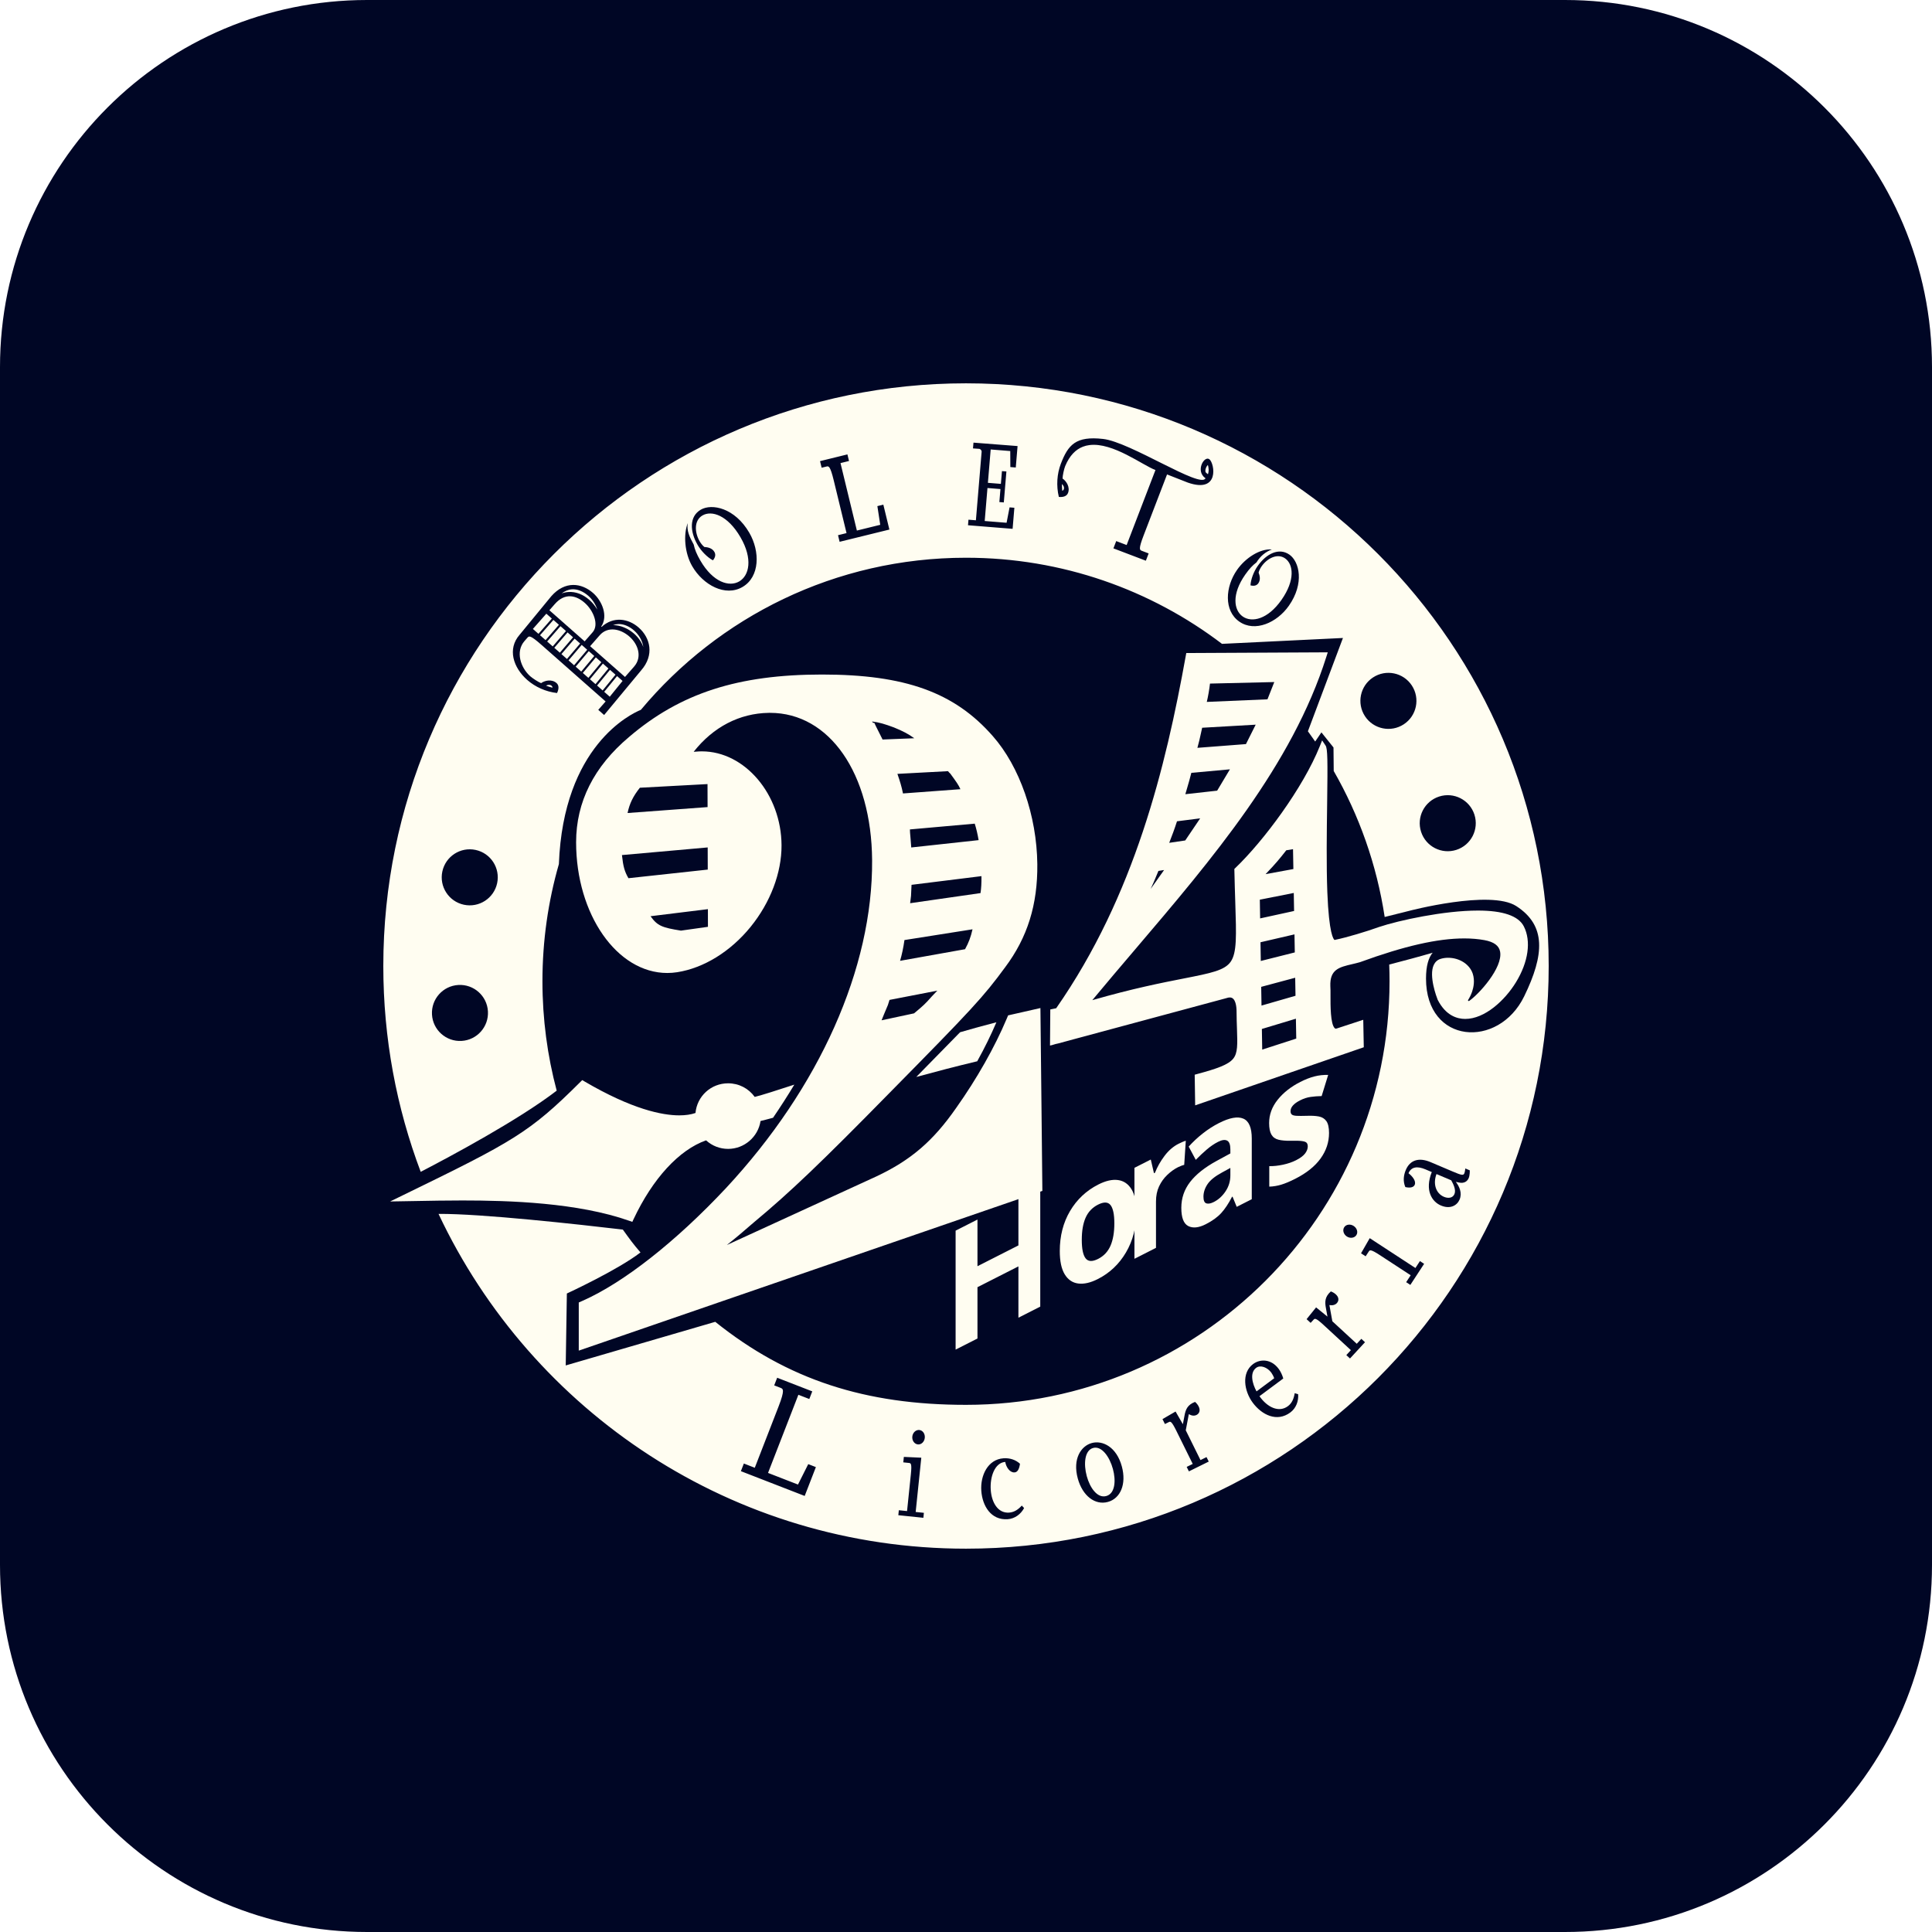
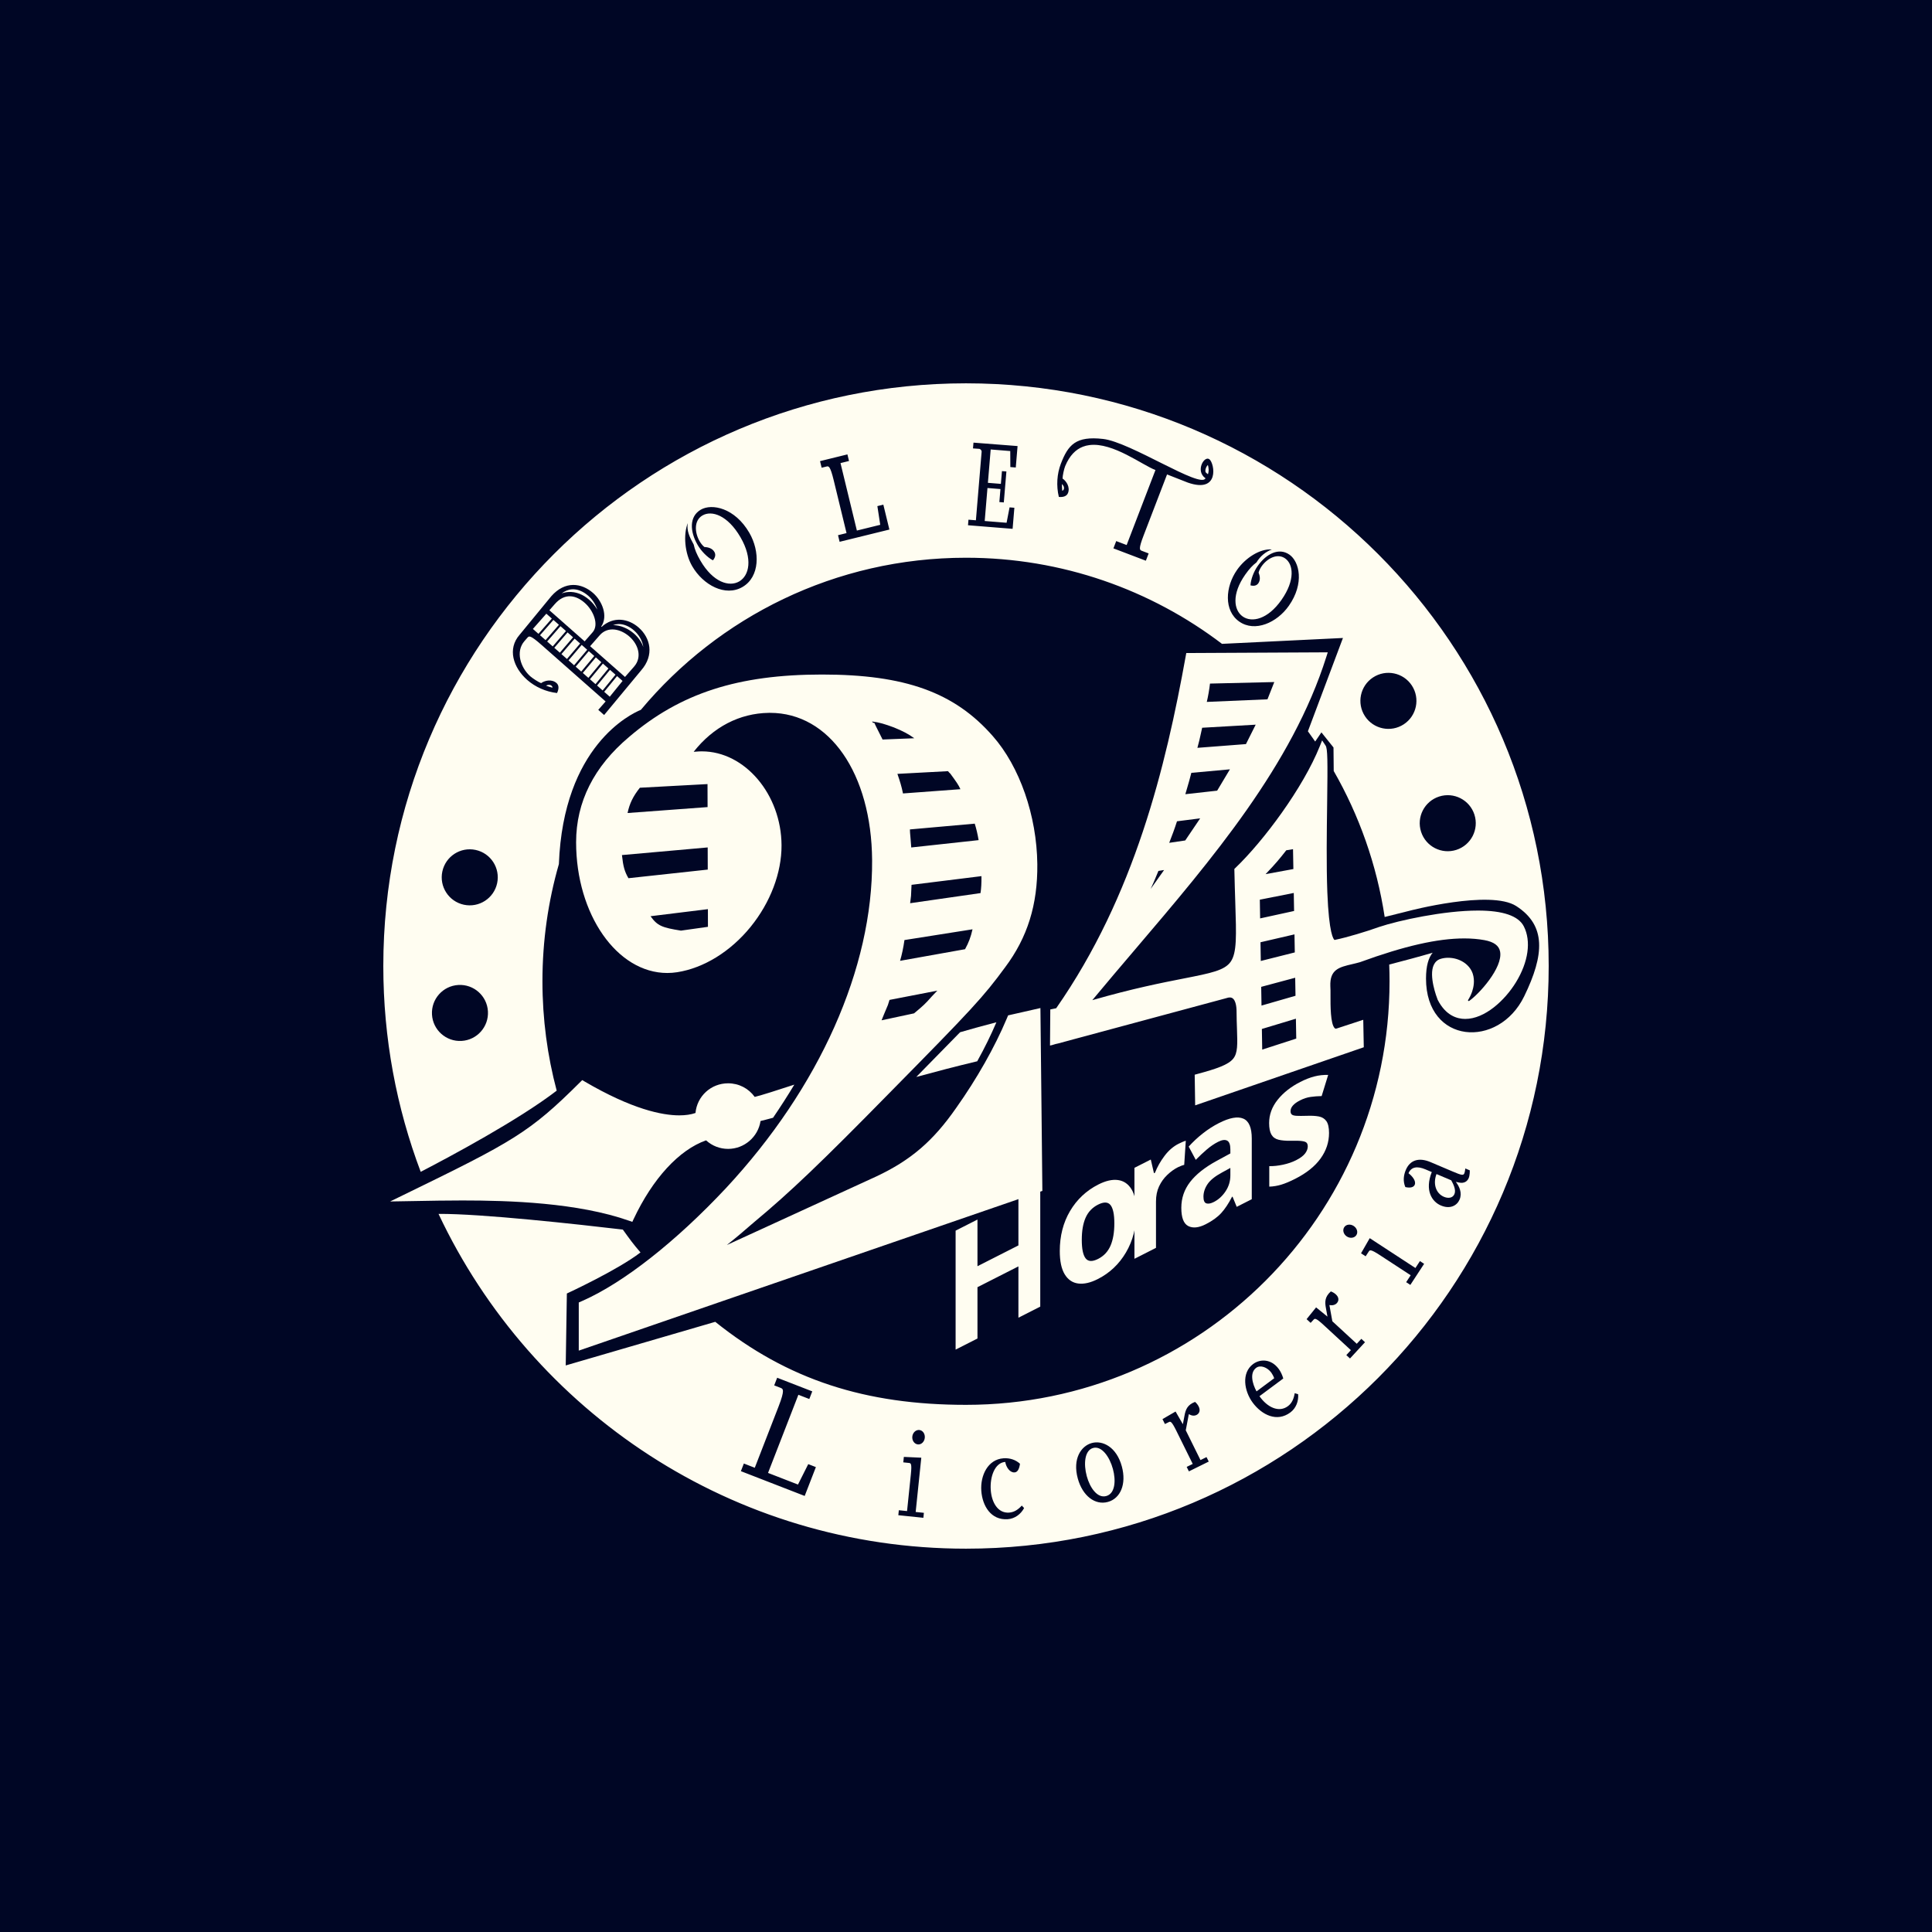
<svg xmlns="http://www.w3.org/2000/svg" viewBox="0 0 1000 1000" role="img" aria-label="Boleto Licoreria">
-   <rect width="1000" height="1000" rx="190" fill="#000625" />
+   <rect width="1000" height="1000" fill="#000625" />
  <g transform="translate(160,160) scale(0.68)">
    <defs>
      <style>
      .cls-1 {
        font-family: CormorantGaramond-SemiBold, 'Cormorant Garamond';
        font-size: 126.805px;
        font-variation-settings: 'wght' 600;
        font-weight: 600;
      }

      .cls-1, .cls-2 {
        fill: #fffdf1;
      }

      .cls-3 {
        letter-spacing: -.014em;
      }

      .cls-4 {
        letter-spacing: 0em;
      }
    </style>
    </defs>
    <g>
      <text class="cls-1" transform="translate(482.1864 797.0213) rotate(-26.92353) scale(.97404 .89161) skewX(-24.93229)">
        <tspan x="0" y="0">Ho</tspan>
        <tspan class="cls-3" x="158.251" y="0">r</tspan>
        <tspan class="cls-4" x="203.9" y="0">as</tspan>
      </text>
      <g>
        <g>
          <path class="cls-2" d="M318.93,589.29c-13.05,0-23.65,9.8-24.84,22.59-3.42,1.2-7.56,1.81-12.33,1.81-12.83,0-35.77-4.49-72.22-25.86l-1.66-.98-1.37,1.36c-38.72,38.58-50.92,45.28-134.73,86.09l-10.13,4.93,11.26-.19c2.97-.04,6.09-.1,9.33-.16,10.33-.19,22.04-.41,34.46-.41,35.7,0,87.72,1.61,127.18,15.54l2.13.75.96-2.05c14.6-31,34.64-52.77,55.18-60,4.6,4.2,10.5,6.5,16.78,6.5,12.36,0,22.86-9.19,24.68-21.23,2.55-.6,5.75-1.44,9.53-2.47,5.69-8.34,11.08-16.74,16.18-25.21-13.58,4.45-24.26,7.87-30.14,9.35-4.69-6.52-12.13-10.36-20.25-10.36Z" />
          <path class="cls-2" d="M924.61,469.85c-4.08-7.99-15.85-12.05-34.97-12.05-25.84,0-60.16,7.46-75.29,12.52-8.8,3.22-24.86,8.06-33.17,9.71l-.29.05s-.3.14-.31.14c-.85-.51-4.31-4.57-5.54-36.31-.79-20.59-.44-46.49-.15-67.3.45-33.37.36-42.07-1.18-44.39l-2.64-3.95-1.76,4.41c-12.66,31.61-42.61,71.94-64.25,92.68l-.79.76.02,1.1c.19,9.23.45,17.31.68,24.44.83,25.39,1.24,38.14-3.45,45.01-4.59,6.7-15.02,8.75-35.81,12.84-16.56,3.25-38.77,7.61-69.57,16.49,10.69-12.89,21.76-25.88,32.51-38.51,58.85-69.11,119.69-140.57,145.68-222.98l1.04-3.27-107.7.54-.37,2.04c-15.27,84.64-38.93,182.65-98.65,268.33-2.241.451-2.208.434-4.488.922l-.216,27.485c2.724-.53,3.347-1.069,6.014-1.557l.1-.02,15.66-4.23,112.36-30.26.17-.05c.96-.34,1.84-.5,2.6-.5,4.56,0,5.08,7.39,5.09,10.59.03,5.08.18,9.51.32,13.42.4,11.74.62,18.21-2.82,22.53-3.69,4.65-12.5,7.72-27.48,11.75l-1.88.51.35,23.33,128.35-44.22-.4-20.9-20.26,6.63c-.25.08-.47.12-.66.12-.23,0-.49-.05-.84-.41-3.24-3.25-3.2-17.31-3.17-24.87.01-3.03.02-5.42-.12-7.03-.48-12.81,6.73-14.49,16.71-16.82,1.86-.44,3.8-.89,5.7-1.44l.17-.05c33.8-12.33,59.03-18.07,79.42-18.07,5.45,0,10.58.44,15.25,1.29,7.22,1.32,11.14,4.2,11.97,8.79,2.22,12.18-16.19,32.52-23.79,37.66-.27-.15-.57-.37-.75-.57,1.4-2.21,2.49-4.48,3.26-6.75,1.13-3.35,2.12-8.41.46-13.54-2.32-7.15-10.04-12.15-18.77-12.15-2.04,0-4,.29-5.82.87-2.24.7-3.99,2.27-5.07,4.52-4,8.4,2.2,24.65,2.92,26.47l.04.12.06.11c6.13,11.95,14.76,14.46,20.92,14.46,14.87,0,30.1-14.02,38.61-27.91,9.46-15.45,11.7-31.35,5.99-42.53ZM685.72,285.03l48.94-1.16-5.19,13.14-46.18,1.97c1-4.2,1.91-9.4,2.43-13.95ZM676.32,333.26c1-3.54,1.68-6.62,2.46-10.19.3-1.36.62-2.82.98-4.42l40.74-2.34-7.41,14.78-36.97,2.85.2-.68ZM667.71,366.65c1.55-5.26,3.08-10.55,3.81-13.68l29.36-2.67-9.71,16.24-24.21,2.69s.44-1.52.75-2.58ZM660.61,389.85l17.63-2.23-11.36,16.82-12.2,1.8c2.2-5.65,4.01-10.38,5.93-16.39ZM645.37,430.27l1.09-2.64,4.32-.69-10.22,14.39c1.57-3.21,2.95-6.54,4.81-11.06ZM743.79,411.92l5.13-.84.27,15.12-21.15,3.88c7.69-8.04,10.61-11.57,15.75-18.16ZM723.65,449.52l25.84-5.11.24,13.71-25.85,5.65-.23-14.25ZM724.16,481.93l25.87-6,.24,13.73-25.88,6.51-.23-14.24ZM724.7,515.87l25.87-6.93.24,13.72-25.88,7.46-.23-14.25ZM725.47,563.64l-.26-15.71,25.9-7.81.27,15.13-25.91,8.39Z" />
          <path class="cls-2" d="M462.14,584.47c17.64-4.79,28.375-7.609,46.405-11.949,5.59-10.09,10.52-20.1,14.58-29.67-11.57,2.94-15.845,4.209-27.635,7.579-9.17,9.44-20.1,20.58-33.35,34.04Z" />
        </g>
        <path class="cls-2" d="M205.247,756.119l2.979-1.317c31.165-13.771,70.896-44.994,109.004-85.661,71.3-76.566,111.87-167.596,111.303-249.741-.494-65.999-32.441-112.094-77.69-112.094-.331,0-.667.002-1,.008-22.255.323-42.332,10.795-57.14,29.646,1.31-.139,2.668-.227,4.108-.291.722-.031,1.427-.046,2.131-.046,32.703,0,60.478,32.743,60.649,71.5.096,20.923-8.486,43.555-23.545,62.094-15.249,18.771-35.615,31.351-55.876,34.512-2.511.393-5.054.592-7.559.592-38.263-.005-69.387-44.639-69.387-99.495,0-30.681,13.548-57.639,40.268-80.125,38.989-33.334,82.931-47.562,146.915-47.562,63.169,0,100.818,13.566,129.954,46.826,20.505,23.225,33.507,60.576,33.927,97.472.31,30.894-7.49,55.869-24.545,78.601-16.588,22.569-24.816,31.509-88.039,95.633-51.795,52.799-75.789,75.708-102.689,98.049-8.034,7.018-14.692,12.619-21.054,17.661l113.757-52.187c26.207-12.318,43.25-26.933,60.765-52.115,15.717-22.138,29.412-46.325,38.576-68.126l.998-2.373,10.385-2.346,14.207-3.236.795,73.974.685,65.206-352.881,121.588v-36.645ZM441.079,528.02c-.203.992-.659,2.044-1.504,3.993-.564,1.303-1.257,2.899-2.046,4.879l-1.791,4.435,24.718-5.281.908-.76c5.313-4.439,7.513-6.276,12.521-12.025l.146-.161c1.497-1.533,2.788-2.879,4.132-4.342l-36.388,7.054c-.233.851-.469,1.562-.696,2.209ZM453.154,480.25c-.86,5.981-1.927,11.047-3.337,15.807l49.463-8.842c2.749-4.989,4.355-9.229,5.681-15.145l-51.807,8.18ZM259.884,462.104c5.189,7.312,8.787,8.672,23.146,10.971l20.541-2.899-.031-13.443-43.655,5.372ZM458.152,446.582l-.665,5.621,53.561-7.7c.543-3.463.777-7.621.714-12.644,0-.084,0-.171-.001-.259l-53.218,6.61-.391,8.371ZM238.116,415.563c.931,8.715,2.006,12.537,4.947,17.609l60.368-6.562-.052-16.86-65.264,5.812ZM457.306,396.045c.013.972.095,3.204.51,7.154l.506,6.579,51.283-5.587c-.755-4.489-1.818-9-2.957-12.546l-49.342,4.399ZM251.764,364.311c-5.12,6.402-7.902,12.074-9.359,19.238l60.892-4.509-.051-17.509-51.481,2.779ZM447.795,353.758c2.051,6.009,3.125,9.38,4.236,14.899l43.716-3.234c-1.434-3.303-3.241-5.779-7.706-11.885-.609-.502-1.186-1.112-1.74-1.843l-38.506,2.062ZM430.196,314.898l1.354,2.858c.505,1.066,1.039,2.1,1.658,3.295.858,1.655,1.878,3.624,3.291,6.557l24.125-.967c-4.476-3.281-8.604-5.405-15.507-8.24-6.895-2.552-11.118-3.846-16.62-4.529.161.217.707.951.763,1.026h.936Z" />
      </g>
    </g>
    <g>
      <path class="cls-2" d="M573.273,138.291c.6-.253.95-.605,1.088-.964.4-1.04.23-1.76.066-2.209-.249-.693-.781-1.439-1.401-1.999-.034,1.723.048,3.452.247,5.172Z" />
      <polygon class="cls-2" points="185.937 236.586 175.752 248.216 179.98 251.946 190.134 240.288 185.937 236.586" />
      <polygon class="cls-2" points="191.322 241.335 181.178 253.002 185.412 256.737 195.516 245.035 191.322 241.335" />
      <path class="cls-2" d="M213.412,221.424c2.335,2.06,4.368,4.579,5.92,7.291-1.213-3.951-3.709-7.742-6.753-10.427-3.999-3.527-8.464-5.306-12.574-5.011-2.974.212-5.619,1.512-7.824,3.144,1.636-.6,3.343-.967,5.11-1.092,5.57-.4,11.145,1.708,16.12,6.096Z" />
      <path class="cls-2" d="M682.224,123.122c.018.702.105,1.215,1.154,1.944.091.059.176.123.26.19.174.138.338.291.499.453l.001-.003c.969-2.461.501-5.419-.034-7.088-.885.825-1.925,2.67-1.88,4.504Z" />
      <path class="cls-2" d="M215.815,245.938c4.971-5.665.675-16.447-6.011-22.344-6.593-5.815-15.108-7.857-22.776.893l-4.148,4.731,26.842,23.676,6.093-6.956Z" />
      <polygon class="cls-2" points="207.472 255.581 197.464 267.367 201.692 271.096 211.666 259.28 207.472 255.581" />
      <polygon class="cls-2" points="180.553 231.837 170.325 243.43 174.554 247.159 184.75 235.539 180.553 231.837" />
      <polygon class="cls-2" points="196.703 246.082 186.608 257.791 190.839 261.523 200.898 249.782 196.703 246.082" />
      <polygon class="cls-2" points="218.24 265.079 208.32 276.942 212.551 280.674 222.435 268.778 218.24 265.079" />
      <polygon class="cls-2" points="212.856 260.33 202.893 272.156 207.124 275.888 217.051 264.029 212.856 260.33" />
      <polygon class="cls-2" points="223.62 269.823 213.749 281.731 217.977 285.461 227.814 273.523 223.62 269.823" />
      <polygon class="cls-2" points="229.004 274.573 219.175 286.517 223.407 290.25 233.198 278.272 229.004 274.573" />
      <path class="cls-2" d="M243.824,249.272c-6.783-5.983-16.483-8.051-22.646-1.021l-7.291,8.316,26.551,23.419,6.915-7.886c6.35-7.244,3.156-16.932-3.529-22.828Z" />
      <polygon class="cls-2" points="224.605 291.306 228.836 295.038 238.582 283.021 234.388 279.322 224.605 291.306" />
      <path class="cls-2" d="M247.273,244.57c-3.641-3.212-7.986-4.981-11.916-4.85-1.367.045-2.703.315-4.006.805,5.575.064,11.353,2.411,16.079,6.579,3.282,2.895,5.694,6.43,6.952,10.142-.677-4.951-3.392-9.399-7.108-12.677Z" />
      <polygon class="cls-2" points="202.088 250.831 192.037 262.58 196.266 266.31 206.282 254.531 202.088 250.831" />
      <path class="cls-2" d="M184.712,286.798c-.833-.735-1.567-.827-2.044-.834-.739-.007-1.625.232-2.366.623,1.611.639,3.262,1.172,4.935,1.583-.02-.659-.234-1.115-.525-1.371Z" />
      <path class="cls-2" d="M732.382,809.507c-3.005-4.044-8.27-6.053-11.508-3.646-5.046,3.75-3.012,11.95.267,17.923l13.454-10c-.478-1.422-1.589-3.438-2.213-4.277Z" />
      <path class="cls-2" d="M596.785,866.859c-6.515,1.771-7.392,12.154-4.874,21.418,2.444,8.989,8.083,17.011,14.822,15.179,6.74-1.832,7.542-11.604,5.099-20.593-2.518-9.264-8.531-17.774-15.047-16.004Z" />
      <path class="cls-2" d="M500,56.48c-244.96,0-443.53,198.57-443.53,443.52,0,55.16,10.07,107.97,28.47,156.68,22.73-11.79,74.59-39.55,103.51-61.8-7.08-26.56-10.85-54.46-10.85-83.24,0-30.95,4.36-60.88,12.51-89.21,3.41-90.05,54.81-114.32,62.41-117.42,59.13-70.76,148.05-115.77,247.48-115.77,73.22,0,140.74,24.41,194.86,65.55l92.06-4.47-26.67,71.01c1.89,2.57,3.74,5.18,5.54,7.81l4.74-6.97,9.2,11.5.17,17.9c19.32,33.69,32.72,71.2,38.79,111.12l18.24-4.56s62.226-16.459,81.91-3.74c22.849,14.764,21.489,36.969,6.04,68.69-19.594,40.232-74.73,36.51-74.73-13.51,0-9.69,1.93-15.93,5.06-19.68-9.57,2.83-22.9,6.37-33.07,9.01.17,4.22.25,8.47.25,12.74,0,178.06-144.34,322.4-322.39,322.4-76.26,0-135.656-18.926-190.856-63.196l-113.82,33.198.862-54.755s38.618-17.807,56.048-31.258c-5.99-6.94-8.064-9.96-13.443-17.4-33.68-3.96-107.59-12.17-140.29-11.94,70.89,150.59,224.02,254.83,401.5,254.83,244.95,0,443.53-198.57,443.53-443.52S744.95,56.48,500,56.48ZM116.044,557.026c-11.759.679-21.843-8.303-22.521-20.062-.679-11.759,8.303-21.842,20.063-22.521,11.759-.679,21.842,8.303,22.521,20.063.679,11.759-8.303,21.842-20.062,22.521ZM143.115,436.979c-2.47,11.517-13.809,18.85-25.326,16.38-11.517-2.47-18.85-13.809-16.38-25.326,2.47-11.517,13.809-18.851,25.326-16.38,11.517,2.47,18.85,13.809,16.38,25.326ZM252.686,275.029l-28.135,33.928-4.456-3.93,5.595-6.386-48.935-43.162c-8.529-7.523-9.379-6.744-10.578-5.38l-2.259,2.579c-6.919,7.892-3.083,20.175,4.475,26.842,1.743,1.537,6.121,4.385,8.178,5.18,2.845-2.072,8.162-3.234,11.748-.071,1.743,1.537,2.062,4.115.386,7.59-8.438-.955-16.596-4.589-22.702-9.975-10.658-9.4-15.22-23.6-5.791-34.359l24.115-29.341c10.501-11.977,23.135-10.116,31.857-2.423,6.783,5.983,11.594,17.35,6.151,25.52l.291.257c8.892-8.18,20.31-6.503,28.255.504,8.82,7.779,12.12,20.866,1.805,32.629ZM329.928,211.471c-13.168,7.702-30.015-1.467-38.312-15.75-5.831-10.038-6.823-24.091-3.427-32.828-.878,5.773,1.223,10.233,4.552,16.317.779,3.698,2.243,7.326,5.087,12.222,9.623,16.566,22,20.261,29.577,15.83,7.576-4.434,10.533-17.096.91-33.662-9.719-16.731-21.905-20.647-28.938-16.531-6.434,3.762-6.076,12.845-2.093,19.703.569.979,1.874,2.947,3.533,4.274,2.345.158,5.891.71,7.644,3.729,1.089,1.875.907,4.062-1.097,6.435-4.31-2.289-8.919-7.03-11.62-11.68-6.021-10.364-6.474-21.689,2.363-26.859,8.419-4.925,25.938-1.394,36.936,17.538,8.297,14.282,8.056,33.558-5.116,41.26ZM403.801,177.106l-1.219-5.023,6.485-1.595-9.754-40.182c-2.713-11.175-3.917-10.876-5.493-10.489l-3.704.909-1.219-5.02,20.839-5.127,1.219,5.024-6.485,1.594,12.467,51.357,17.782-4.376-2.178-14.231,4.537-1.118,4.603,18.96-37.879,9.318ZM537.884,120.553l-4.129-.334-.07-12.188-14.893-1.2-2.124,25.392,9.881.797.813-9.716,3.387.272-1.971,23.561-3.386-.276.828-9.899-9.881-.797-2.101,25.118,16.65,1.341,2.275-11.721,3.654.295-1.342,16.041-33.949-2.734.353-4.22,5.657.457,4.365-52.179c.085-1.019-.916-2.162-1.945-2.217-1.005-.057-3.353-.226-4.631-.326l.237-2.832.131-1.564,2.293.179.004-.002,31.26,2.435-1.365,16.315ZM668.883,132.057l-15.847-6.227-17.812,46.375c-4.076,10.613-3.055,11.139-1.361,11.785l5.169,1.968-2.13,5.547-24.689-9.396,2.13-5.547,7.933,3.015,21.935-57.11c-9.523-3.423-32.417-21.303-50.293-18.975-1.696.217-3.35.618-4.941,1.236-5.403,2.09-10.103,6.624-13.481,14.766-.886,2.127-1.976,7.265-2.003,9.467,2.932,1.947,5.872,6.523,4.157,10.987-.833,2.169-3.133,3.367-6.979,3.008-2.042-8.517-1.431-17.547,1.533-25.266,5.514-14.355,11.313-21.246,32.172-18.866,20.86,2.386,74.479,38.186,77.92,29.923-7.999-5.545-.831-17.623,3.045-14.398,3.875,3.219,7.87,26.152-16.459,17.706ZM745.749,225.809c-9.036,12.872-25.802,20.358-37.72,12.042-11.917-8.31-10.715-26.538-1.677-39.413,6.352-9.048,17.349-16.212,26.465-15.502-4.82,1.809-8.772,5.042-11.741,9.884-2.888,2.151-5.439,4.864-8.537,9.277-10.483,14.933-8.737,27.111-1.878,31.894,6.859,4.783,18.986,2.284,29.469-12.649,10.586-15.08,9.109-27.179,2.742-31.622-5.823-4.058-13.533-.122-17.87,6.057-.62.883-1.802,2.797-2.287,4.76.8,2.094,1.739,5.379-.172,8.101-1.187,1.691-3.15,2.406-6.005,1.62.261-4.638,2.519-10.516,5.463-14.709,6.558-9.342,16.169-14.255,24.17-8.676,7.617,5.316,11.559,21.872-.421,38.938ZM833.241,316.01c-9.844,6.468-23.068,3.73-29.535-6.114-6.468-9.844-3.73-23.068,6.114-29.535,9.844-6.468,23.068-3.73,29.535,6.114,6.468,9.844,3.73,23.068-6.114,29.535ZM873.247,411.603c-11.209,3.619-23.229-2.534-26.849-13.743-3.619-11.209,2.534-23.229,13.743-26.849,11.209-3.619,23.23,2.534,26.849,13.743,3.619,11.209-2.534,23.23-13.743,26.849ZM377.213,903.381l-48.56-18.859,2.259-5.817,8.311,3.228,18.071-46.538c5.026-12.943,3.483-13.543,1.465-14.326l-4.749-1.845,2.259-5.817,26.714,10.375-2.259,5.817-8.312-3.228-23.097,59.481,22.796,8.854,7.812-15.544,5.817,2.26-8.527,21.96ZM467.552,920.012l-19.067-1.975.392-3.782,6.253.648,2.909-28.08c.862-8.319-.063-8.415-1.53-8.567l-4.246-.439.431-4.16,13.279.61-4.281,41.316,6.253.647-.392,3.781ZM468.629,859.157c-.313,3.025-2.652,5.268-5.276,4.996-2.625-.271-4.531-2.954-4.218-5.979s2.729-5.26,5.354-4.987c2.625.271,4.454,2.945,4.141,5.971ZM787.892,698.83c1.442-2.209,4.657-2.611,7.203-.948,2.547,1.664,3.47,4.77,2.027,6.979-1.443,2.209-4.7,2.677-7.246,1.014-2.547-1.664-3.428-4.835-1.984-7.044ZM531.752,921.086c-12.772.894-19.302-10.179-20.104-21.651-.814-11.663,5.021-23.887,16.865-24.715,5.031-.353,9.421,1.246,12.581,4.169-.617,4.521-2.117,6.438-4.13,6.578-3.561.249-6.42-3.934-7.092-7.984-7.973.559-11.733,11.303-11.032,21.354.649,9.292,5.29,17.828,13.96,17.222,3.87-.271,6.918-2.295,9.661-5.345l1.765,1.877c-2.476,4.651-7.056,8.116-12.475,8.496ZM607.955,907.95c-9.66,2.626-19.243-4.521-22.884-17.912-4.039-14.858,2.454-24.7,10.692-26.939,8.237-2.239,18.819,2.962,22.858,17.82,3.641,13.392-1.006,24.405-10.667,27.031ZM669.67,884.682l-1.686-3.408,4.592-2.271-12.513-25.306c-3.707-7.498-4.473-7.12-5.794-6.466l-2.853,1.41-1.854-3.749,9.958-5.772,5.556,9.659,1.203-6.32c.874-4.886,2.241-8.424,8.059-10.664,1.188,1.003,2.141,2.229,2.773,3.506,1.517,3.067.424,5.41-1.663,6.442-1.67.825-3.663.645-5.843-.61l-2.324,12.282,11.207,22.665,4.591-2.271,1.686,3.408-15.096,7.464ZM746.888,839.823c-10.277,7.639-21.747,1.833-28.608-7.398-6.634-8.927-8.773-22.733.259-29.446,5.419-4.027,13.78-3.966,19.45,3.664,1.531,2.06,2.683,4.52,3.518,7.334l-18.125,13.473c5.874,8.425,14.703,12.759,21.68,7.573,3.114-2.314,4.478-5.814,5.144-9.863l2.611.783c.423,5.252-1.567,10.641-5.928,13.881ZM792.288,798.747l-2.795-2.578,3.473-3.765-20.751-19.138c-6.148-5.671-6.728-5.043-7.728-3.959l-2.157,2.338-3.074-2.835,7.229-8.957,8.647,7.025-1.142-6.331c-.936-4.874-.928-8.667,3.7-12.844,1.469.511,2.797,1.313,3.846,2.28,2.515,2.319,2.335,4.898.757,6.609-1.263,1.368-3.189,1.915-5.674,1.523l2.233,12.299,18.585,17.141,3.473-3.765,2.795,2.577-11.417,12.378ZM838.226,742.744l-3.184-2.079,3.438-5.263-23.634-15.44c-7.002-4.574-7.512-3.795-8.317-2.561l-2.334,3.573-3.502-2.287,6.62-11.526,34.774,22.719,3.437-5.263,3.184,2.079-10.481,16.048ZM882.641,661.436c-.94,2.214-3.199,4.374-7.615,3.343l-2.076-.46-.03.071c2.563,3.448,4.931,8.331,2.778,13.402-1.94,4.571-7.202,7.48-14.202,4.509-6.912-2.934-12.455-11.525-6.953-25.459l-4.812-2.043c-6.212-2.637-10.826-1.982-12.919,2.946,2.672,1.977,5.992,5.831,4.749,8.76-.728,1.714-2.912,2.726-7.152,1.769-1.961-4.626-1.282-9.143.385-13.071,3.153-7.428,9.815-9.742,18.827-5.917l16.887,7.168c6.387,2.711,8.053,3.165,8.78,1.451.425-1,.654-2.757.785-3.797l3.413,1.448s.096,3.666-.844,5.88Z" />
      <path class="cls-2" d="M858.129,658.364c-2.8,7.326-.555,14.686,5.658,17.322,3.149,1.337,6.674,1.062,8.008-2.08,1.364-3.214-.862-7.699-2.467-10.488l-11.199-4.754Z" />
    </g>
  </g>
</svg>
